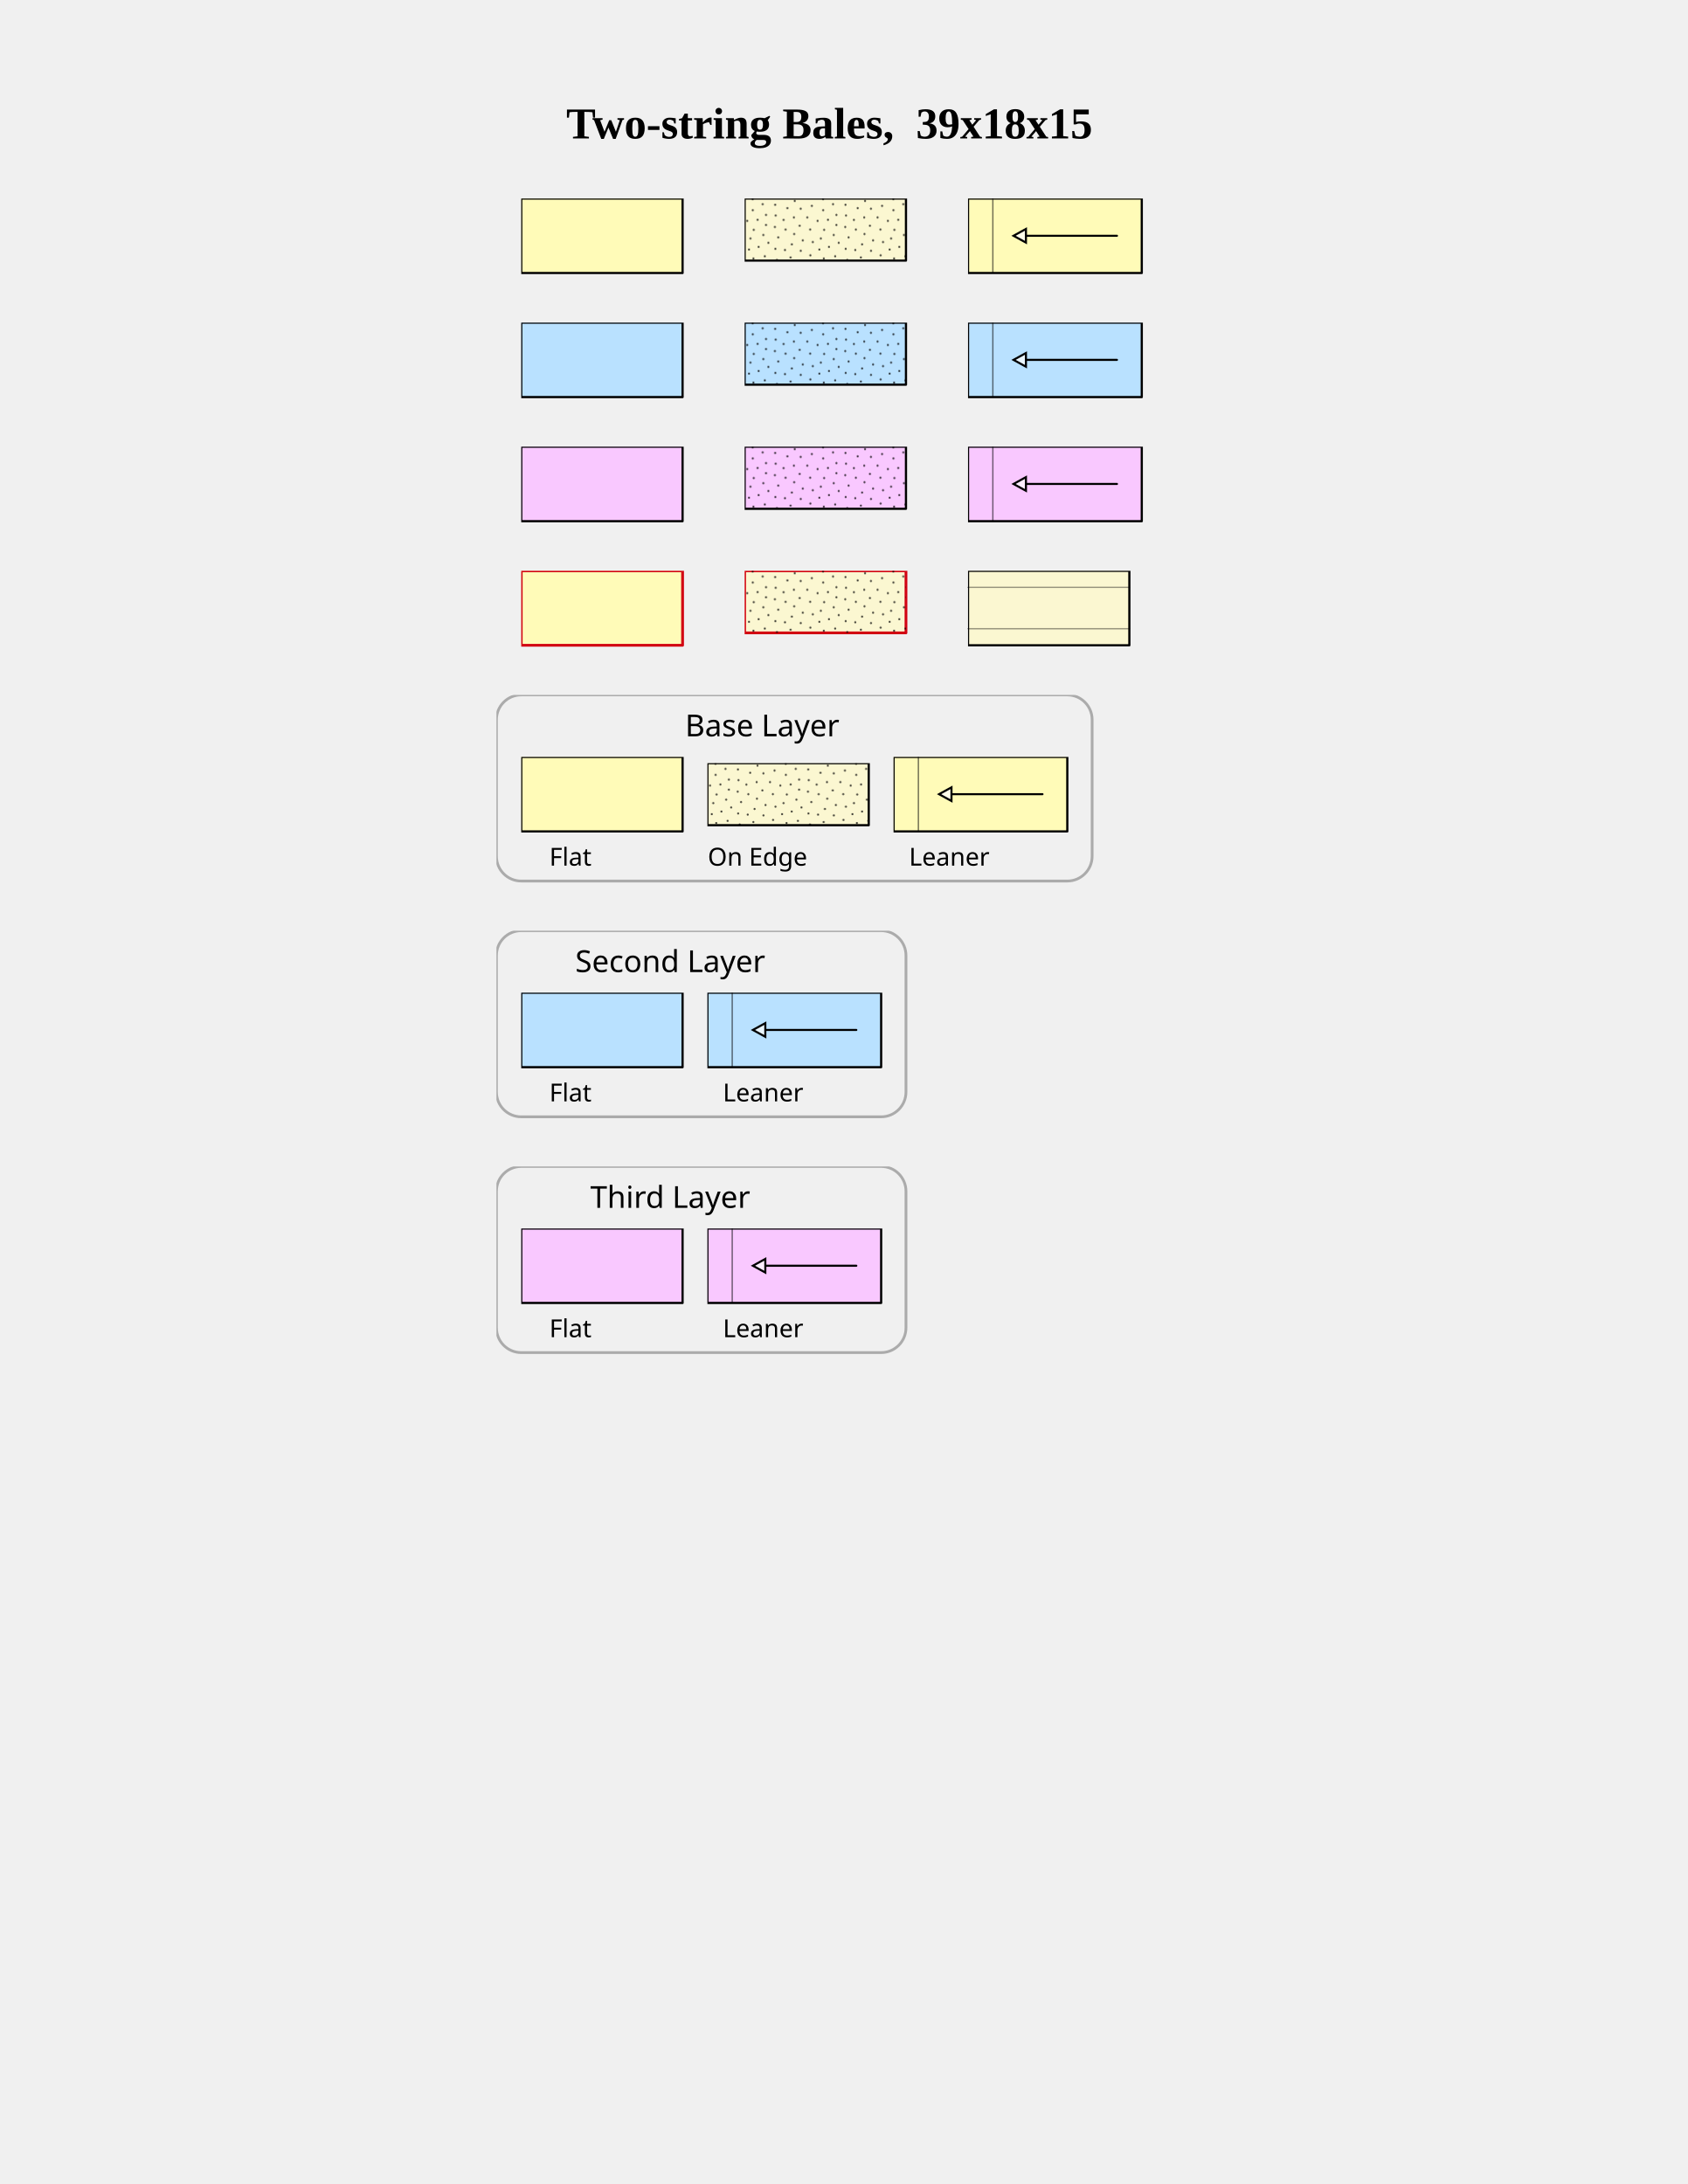
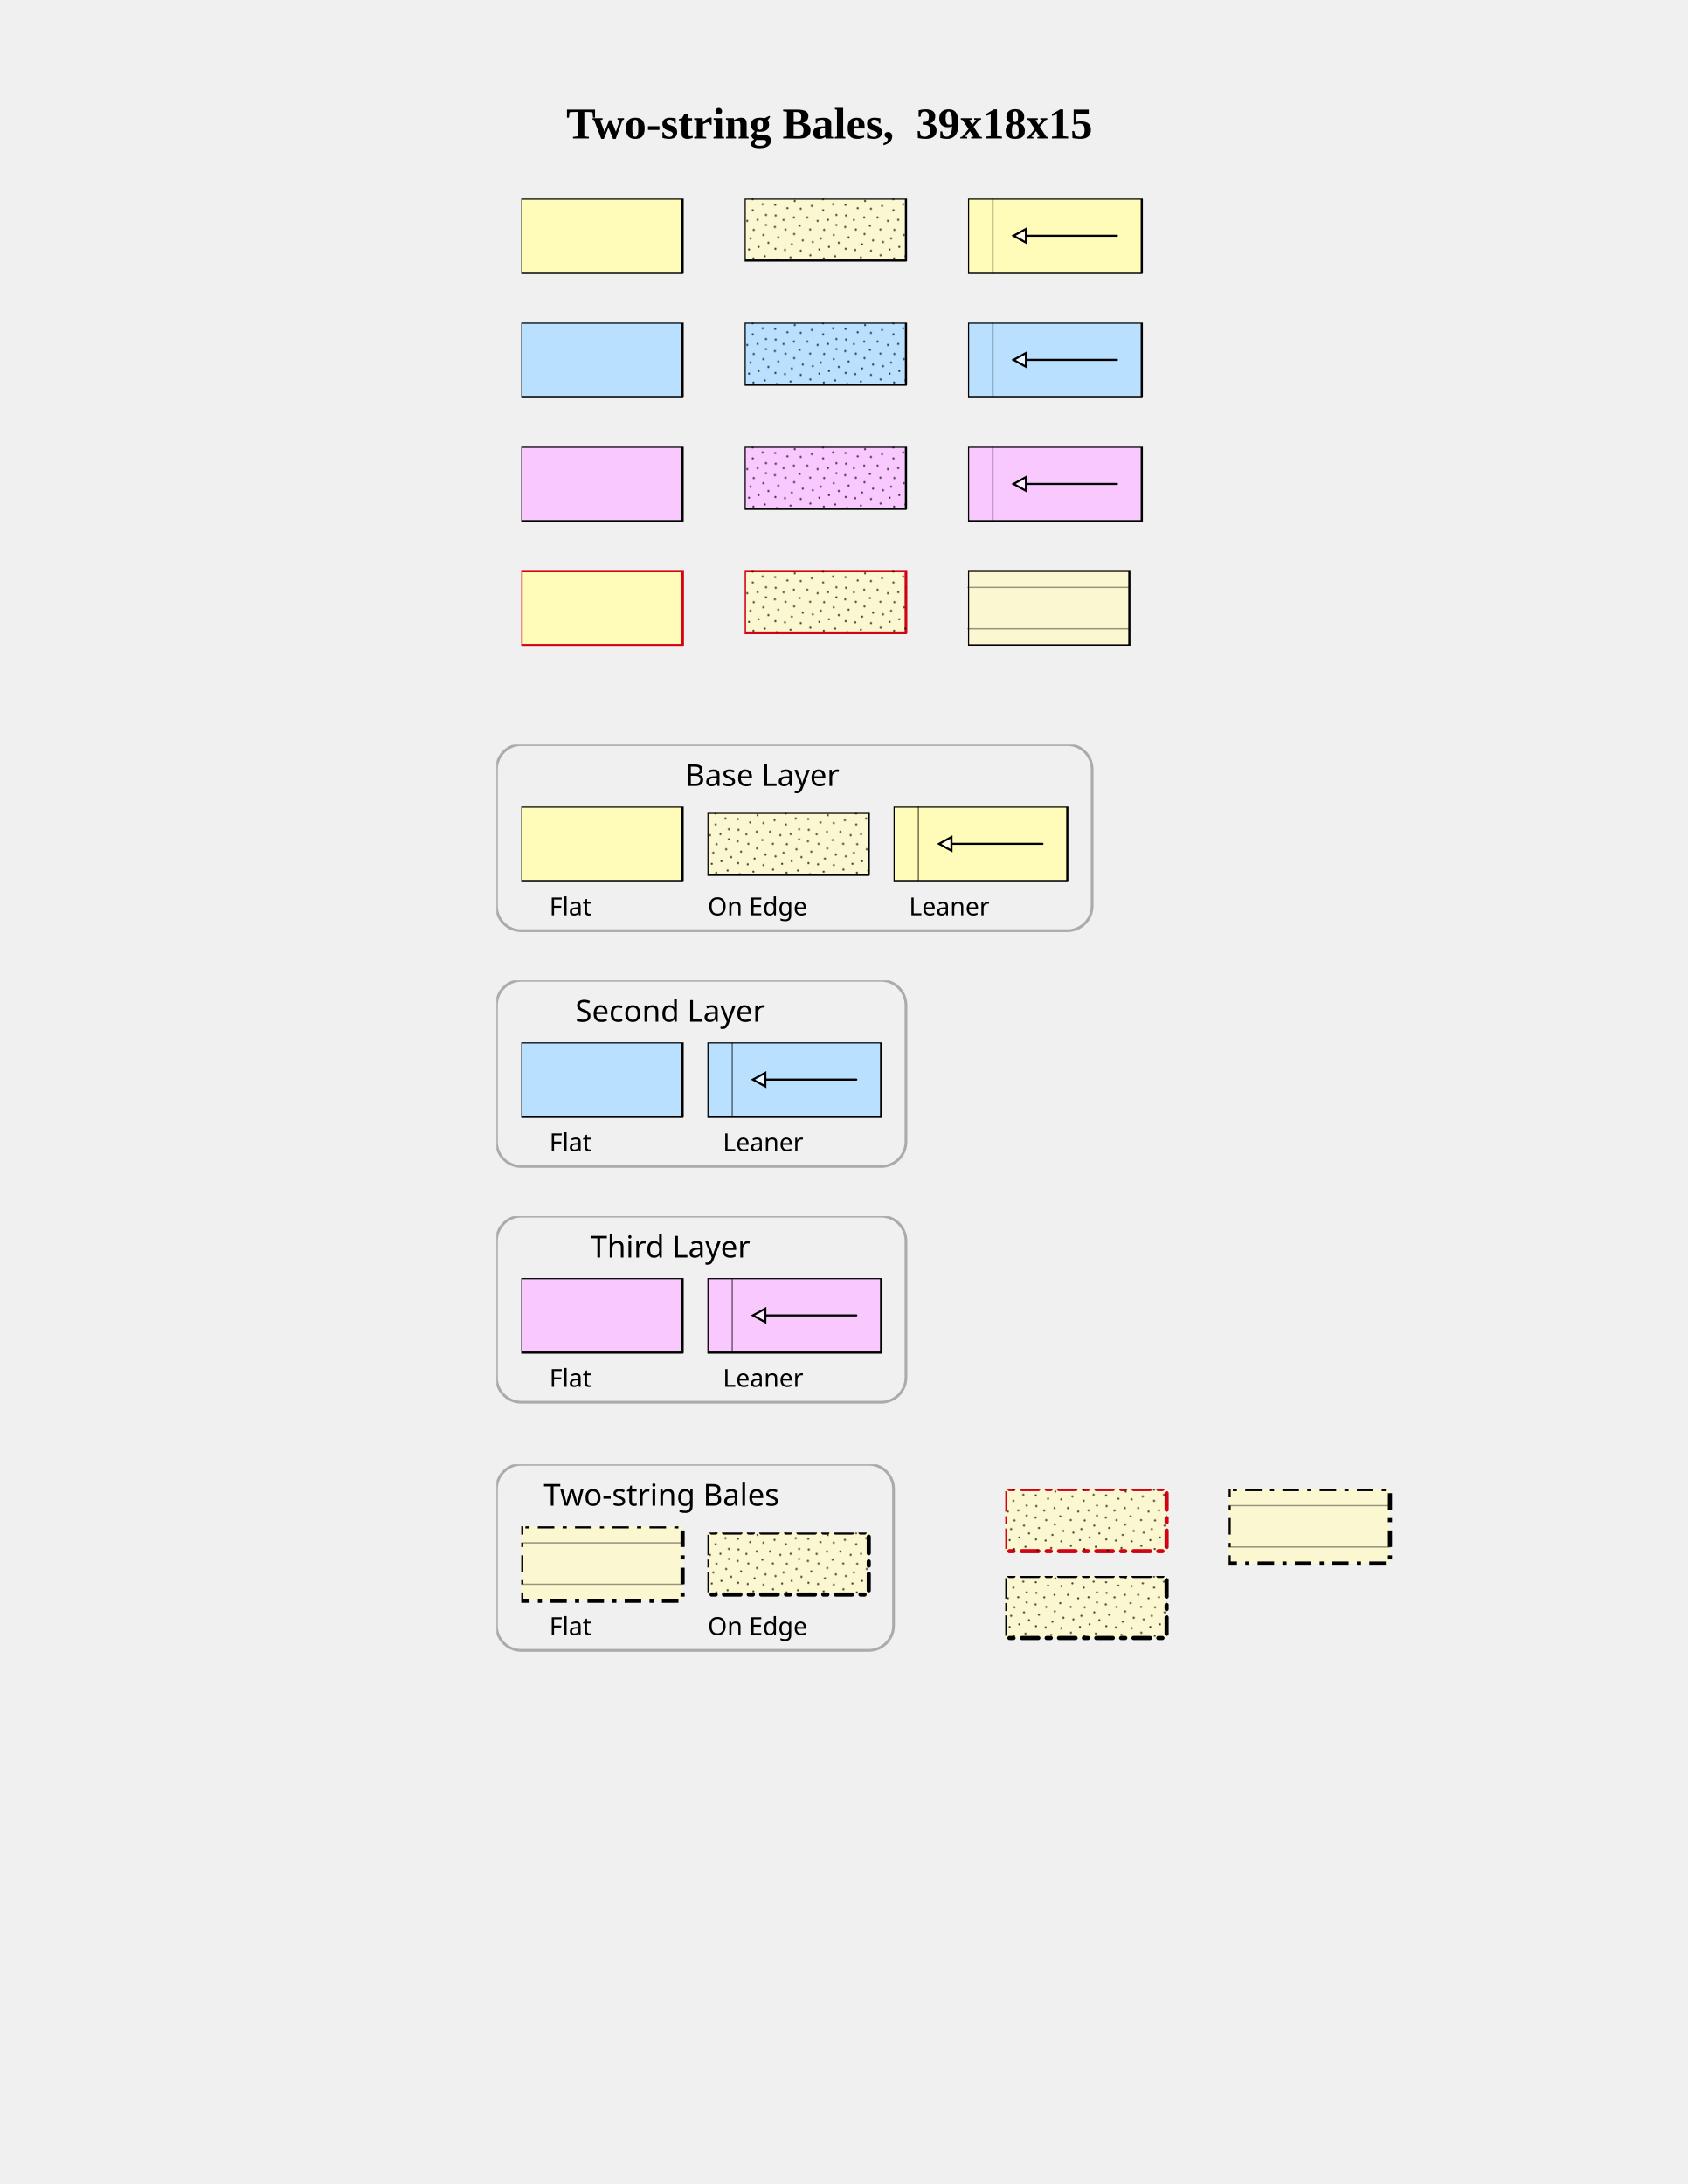
<svg xmlns="http://www.w3.org/2000/svg" xmlns:ns2="http://dairiki.org/barnhunt/inkscape-extensions" xmlns:xlink="http://www.w3.org/1999/xlink" width="8.5in" height="11in" viewBox="0 0 816 1056" version="1.1" id="svg219">
  <defs>
    <pattern xlink:href="#Polkadots-med" id="bh-edge-bale-stipple" patternTransform="scale(3.4)" />
    <pattern id="Polkadots-med" patternTransform="translate(0,0) scale(10,10)" height="10" width="10" patternUnits="userSpaceOnUse">
      <circle r="0.15" cy="0.810" cx="2.567" style="fill:black;stroke:none" />
      <circle r="0.15" cy="2.33" cx="3.048" style="fill:black;stroke:none" />
      <circle r="0.15" cy="2.415" cx="4.418" style="fill:black;stroke:none" />
      <circle r="0.15" cy="3.029" cx="1.844" style="fill:black;stroke:none" />
      <circle r="0.15" cy="1.363" cx="6.08" style="fill:black;stroke:none" />
      <circle r="0.15" cy="4.413" cx="5.819" style="fill:black;stroke:none" />
      <circle r="0.15" cy="4.048" cx="4.305" style="fill:black;stroke:none" />
      <circle r="0.15" cy="3.045" cx="5.541" style="fill:black;stroke:none" />
      <circle r="0.15" cy="5.527" cx="4.785" style="fill:black;stroke:none" />
      <circle r="0.15" cy="5.184" cx="2.667" style="fill:black;stroke:none" />
      <circle r="0.15" cy="1.448" cx="7.965" style="fill:black;stroke:none" />
      <circle r="0.15" cy="5.049" cx="7.047" style="fill:black;stroke:none" />
      <circle r="0.15" cy="0.895" cx="4.340" style="fill:black;stroke:none" />
      <circle r="0.15" cy="0.340" cx="7.125" style="fill:black;stroke:none" />
      <circle r="0.15" cy="1.049" cx="9.553" style="fill:black;stroke:none" />
      <circle r="0.15" cy="2.689" cx="7.006" style="fill:black;stroke:none" />
      <circle r="0.15" cy="2.689" cx="8.909" style="fill:black;stroke:none" />
      <circle r="0.15" cy="4.407" cx="9.315" style="fill:black;stroke:none" />
      <circle r="0.15" cy="3.870" cx="7.820" style="fill:black;stroke:none" />
      <circle r="0.15" cy="5.948" cx="8.270" style="fill:black;stroke:none" />
      <circle r="0.15" cy="7.428" cx="7.973" style="fill:black;stroke:none" />
      <circle r="0.15" cy="8.072" cx="9.342" style="fill:black;stroke:none" />
      <circle r="0.15" cy="9.315" cx="8.206" style="fill:black;stroke:none" />
      <circle r="0.15" cy="9.475" cx="9.682" style="fill:black;stroke:none" />
      <circle r="0.15" cy="6.186" cx="9.688" style="fill:black;stroke:none" />
      <circle r="0.15" cy="6.296" cx="3.379" style="fill:black;stroke:none" />
      <circle r="0.15" cy="8.204" cx="2.871" style="fill:black;stroke:none" />
      <circle r="0.15" cy="8.719" cx="4.59" style="fill:black;stroke:none" />
      <circle r="0.15" cy="9.671" cx="3.181" style="fill:black;stroke:none" />
      <circle r="0.15" cy="7.315" cx="5.734" style="fill:black;stroke:none" />
      <circle r="0.15" cy="6.513" cx="6.707" style="fill:black;stroke:none" />
      <circle r="0.15" cy="9.670" cx="5.730" style="fill:black;stroke:none" />
      <circle r="0.15" cy="8.373" cx="6.535" style="fill:black;stroke:none" />
      <circle r="0.15" cy="7.154" cx="4.37" style="fill:black;stroke:none" />
      <circle r="0.15" cy="7.25" cx="0.622" style="fill:black;stroke:none" />
      <circle r="0.15" cy="5.679" cx="0.831" style="fill:black;stroke:none" />
      <circle r="0.15" cy="8.519" cx="1.257" style="fill:black;stroke:none" />
      <circle r="0.15" cy="6.877" cx="1.989" style="fill:black;stroke:none" />
      <circle r="0.15" cy="3.181" cx="0.374" style="fill:black;stroke:none" />
      <circle r="0.15" cy="1.664" cx="1.166" style="fill:black;stroke:none" />
      <circle r="0.15" cy="0.093" cx="1.151" style="fill:black;stroke:none" />
      <circle r="0.15" cy="10.093" cx="1.151" style="fill:black;stroke:none" />
      <circle r="0.15" cy="4.451" cx="1.302" style="fill:black;stroke:none" />
      <circle r="0.15" cy="3.763" cx="3.047" style="fill:black;stroke:none" />
    </pattern>
    <symbol id="bale-1-39x18x15" ns2:count-as="bale-39x18x15">
      <rect height="36" width="78" style="opacity:1;fill:#fffbb8;fill-opacity:1;stroke:#000000;stroke-width:1.067;stroke-linecap:round;stroke-linejoin:round;stroke-miterlimit:4" x="0" y="0" />
    </symbol>
    <symbol id="bale-1-edge-39x18x15" ns2:count-as="bale-39x18x15">
      <rect height="30" width="78" style="opacity:1;fill:#fbf7d1;fill-opacity:1;stroke:#000000;stroke-width:1.067;stroke-linecap:round;stroke-linejoin:round;stroke-miterlimit:4;stroke-dasharray:none;stroke-dashoffset:0;stroke-opacity:1" x="0" y="0" />
      <rect style="fill:url(#bh-edge-bale-stipple);fill-opacity:0.7;stroke:none" width="78" height="30" x="0" y="0" />
    </symbol>
    <symbol id="bale-1-leaner-39x18x15" ns2:count-as="bale-39x18x15">
      <rect style="fill:#fffbb8;fill-opacity:1;stroke:#000000;stroke-width:1.067;stroke-linecap:butt;stroke-linejoin:round;stroke-miterlimit:4;stroke-opacity:1" width="84" height="36" x="0" y="0" />
      <path style="fill:none;stroke:#000000;stroke-width:0.64;stroke-linecap:butt;stroke-miterlimit:4;stroke-opacity:0.553" d="M 12,0 V 36" />
      <path d="M 72,18 H 28 v -3.3 l -6,3.3 6,3.3 V 18" style="fill:#ffffff;fill-opacity:0.698;fill-rule:evenodd;stroke:#000000;stroke-width:1px;stroke-linecap:round;stroke-linejoin:miter;stroke-opacity:1" />
    </symbol>
    <symbol id="bale-2-39x18x15" ns2:count-as="bale-39x18x15">
      <rect y="0" x="0" style="opacity:1;fill:#b9e1ff;fill-opacity:1;stroke:#000000;stroke-width:1.067;stroke-linecap:round;stroke-linejoin:round;stroke-miterlimit:4" width="78" height="36" />
    </symbol>
    <symbol id="bale-2-edge-39x18x15" ns2:count-as="bale-39x18x15">
      <rect y="0" x="0" style="opacity:1;fill:#b9e1ff;fill-opacity:1;stroke:#000000;stroke-width:1.067;stroke-linecap:round;stroke-linejoin:round;stroke-miterlimit:4;stroke-dasharray:none;stroke-dashoffset:0;stroke-opacity:1" width="78" height="30" />
      <rect width="78" height="30" x="0" y="0" style="fill:url(#bh-edge-bale-stipple);fill-opacity:0.7;stroke:none" />
    </symbol>
    <symbol id="bale-2-leaner-39x18x15" ns2:count-as="bale-39x18x15">
      <rect y="0" x="0" height="36" width="84" style="fill:#b9e1ff;fill-opacity:1;stroke:#000000;stroke-width:1.067;stroke-linecap:butt;stroke-linejoin:round;stroke-miterlimit:4;stroke-dasharray:none;stroke-opacity:1" />
      <path d="M 12,0 V 36" style="fill:none;fill-opacity:0.75;fill-rule:evenodd;stroke:#000000;stroke-width:0.64;stroke-linecap:butt;stroke-linejoin:miter;stroke-miterlimit:4;stroke-dasharray:none;stroke-opacity:0.553" />
      <path style="fill:#ffffff;fill-opacity:0.698;fill-rule:evenodd;stroke:#000000;stroke-width:1px;stroke-linecap:round;stroke-linejoin:miter;stroke-opacity:1" d="M 72,18 H 28 v -3.3 l -6,3.3 6,3.3 V 18" />
    </symbol>
    <symbol id="bale-3-39x18x15" ns2:count-as="bale-39x18x15">
      <rect height="36" width="78" style="opacity:1;fill:#f9c8ff;fill-opacity:1;stroke:#000000;stroke-width:1.067;stroke-linecap:round;stroke-linejoin:round;stroke-miterlimit:4" x="0" y="0" />
    </symbol>
    <symbol id="bale-3-edge-39x18x15" ns2:count-as="bale-39x18x15">
      <rect height="30" width="78" style="opacity:1;fill:#f9c8ff;fill-opacity:1;stroke:#000000;stroke-width:1.067;stroke-linecap:round;stroke-linejoin:round;stroke-miterlimit:4;stroke-dasharray:none;stroke-dashoffset:0;stroke-opacity:1" x="0" y="0" />
      <rect width="78" height="30" x="0" y="0" style="fill:url(#bh-edge-bale-stipple);fill-opacity:0.7;stroke:none" />
    </symbol>
    <symbol id="bale-3-leaner-39x18x15" ns2:count-as="bale-39x18x15">
      <rect style="fill:#f9c8ff;fill-opacity:1;stroke:#000000;stroke-width:1.067;stroke-linecap:butt;stroke-linejoin:round;stroke-miterlimit:4;stroke-dasharray:none;stroke-opacity:1" width="84" height="36" x="0" y="0" />
      <path style="fill:none;fill-opacity:0.75;fill-rule:evenodd;stroke:#000000;stroke-width:0.64;stroke-linecap:butt;stroke-linejoin:miter;stroke-miterlimit:4;stroke-dasharray:none;stroke-opacity:0.553" d="M 12,0 V 36" />
      <path style="fill:#ffffff;fill-opacity:0.698;fill-rule:evenodd;stroke:#000000;stroke-width:1px;stroke-linecap:round;stroke-linejoin:miter;stroke-opacity:1" d="M 72,18 H 28 v -3.3 l -6,3.3 6,3.3 V 18" />
    </symbol>
    <symbol id="bale-1-anchor-39x18x15" ns2:count-as="bale-39x18x15">
      <rect y="0" x="0" style="opacity:1;fill:#fffbb8;fill-opacity:1;stroke:#d20312;stroke-width:1.333;stroke-linecap:round;stroke-linejoin:round;stroke-miterlimit:4;stroke-dasharray:none;stroke-dashoffset:0;stroke-opacity:1" width="78" height="36" />
    </symbol>
    <symbol id="bale-1-anchor-edge-39x18x15" ns2:count-as="bale-39x18x15">
      <rect y="0" x="0" style="opacity:1;fill:#fbf7d1;fill-opacity:1;stroke:#d20312;stroke-width:1.333;stroke-linecap:round;stroke-linejoin:round;stroke-miterlimit:4;stroke-dasharray:none;stroke-dashoffset:0;stroke-opacity:1" width="78" height="30" />
      <rect width="78" height="30" x="0" y="0" style="fill:url(#bh-edge-bale-stipple);fill-opacity:0.7;stroke:none" />
    </symbol>
    <symbol id="bale-1-with-strings-39x18x15" ns2:count-as="bale-39x18x15">
      <rect style="display:inline;fill:#fbf7d1;fill-opacity:1;stroke:#000000;stroke-width:1.067;stroke-linecap:butt;stroke-linejoin:round;stroke-miterlimit:4;stroke-opacity:1" width="78" height="36" x="0" y="0" />
      <path style="display:inline;fill:none;stroke:#000000;stroke-width:0.625;stroke-linecap:round;stroke-opacity:0.4" d="M 0,8 H 78" id="string-39x18x15" />
      <use x="0" y="0" xlink:href="#string-39x18x15" transform="translate(0,20)" width="100%" height="100%" />
    </symbol>
    <symbol id="legend-1-39x18x15">
      <g>
        <use xlink:href="#bale-1-39x18x15" x="0" y="0" width="100%" height="100%" transform="translate(12,30)" />
        <use xlink:href="#bale-1-edge-39x18x15" x="0" y="0" width="100%" height="100%" transform="translate(102,33)" />
        <use xlink:href="#bale-1-leaner-39x18x15" x="0" y="0" width="100%" height="100%" transform="translate(192, 30)" />
        <text xml:space="preserve" style="font-style:normal;font-variant:normal;font-weight:normal;font-stretch:normal;font-size:12px;line-height:125%;font-family:'Rock Salt';-inkscape-font-specification:'Rock Salt, Normal';font-variant-ligatures:normal;font-variant-caps:normal;font-variant-numeric:normal;font-feature-settings:normal;text-align:center;letter-spacing:0px;word-spacing:0px;writing-mode:lr-tb;text-anchor:middle;fill:#000000;fill-opacity:1;stroke:none;stroke-width:1px;stroke-linecap:butt;stroke-linejoin:miter;stroke-opacity:1" x="58.84" y="94.546" transform="translate(-9,-12)">
          <tspan x="58.84" y="94.546">Flat</tspan>
        </text>
        <text y="94.546" x="167.277" style="font-style:normal;font-variant:normal;font-weight:normal;font-stretch:normal;font-size:12px;line-height:125%;font-family:'Rock Salt';-inkscape-font-specification:'Rock Salt, Normal';font-variant-ligatures:normal;font-variant-caps:normal;font-variant-numeric:normal;font-feature-settings:normal;text-align:center;letter-spacing:0px;word-spacing:0px;writing-mode:lr-tb;text-anchor:middle;fill:#000000;fill-opacity:1;stroke:none;stroke-width:1px;stroke-linecap:butt;stroke-linejoin:miter;stroke-opacity:1" xml:space="preserve" transform="translate(-27,-12)">
          <tspan y="94.546" x="167.277">On Edge</tspan>
        </text>
        <text xml:space="preserve" style="font-style:normal;font-variant:normal;font-weight:normal;font-stretch:normal;font-size:12px;line-height:125%;font-family:'Rock Salt';-inkscape-font-specification:'Rock Salt, Normal';font-variant-ligatures:normal;font-variant-caps:normal;font-variant-numeric:normal;font-feature-settings:normal;text-align:center;letter-spacing:0px;word-spacing:0px;writing-mode:lr-tb;text-anchor:middle;fill:#000000;fill-opacity:1;stroke:none;stroke-width:1px;stroke-linecap:butt;stroke-linejoin:miter;stroke-opacity:1" x="277.982" y="94.546" transform="translate(-45,-12)">
          <tspan x="277.982" y="94.546">Leaner</tspan>
        </text>
      </g>
      <text y="20.02" x="168.883" style="font-style:normal;font-variant:normal;font-weight:normal;font-stretch:normal;font-size:14.667px;line-height:125%;font-family:'Rock Salt';-inkscape-font-specification:'Rock Salt, Normal';font-variant-ligatures:normal;font-variant-caps:normal;font-variant-numeric:normal;font-feature-settings:normal;text-align:center;letter-spacing:0px;word-spacing:0px;writing-mode:lr-tb;text-anchor:middle;fill:#000000;fill-opacity:1;stroke:none;stroke-width:1px;stroke-linecap:butt;stroke-linejoin:miter;stroke-opacity:1" xml:space="preserve" transform="translate(-27, 0)">
        <tspan y="20.02" x="168.883">Base Layer</tspan>
      </text>
      <rect ry="12" rx="12" y="0" x="0" height="90" width="288" style="opacity:0.687;fill:none;fill-opacity:1;fill-rule:evenodd;stroke:#8c8c8c;stroke-width:1.333;stroke-linecap:round;stroke-linejoin:round;stroke-miterlimit:4;stroke-dasharray:none;stroke-dashoffset:0;stroke-opacity:1" />
    </symbol>
    <symbol id="legend-2-39x18x15">
      <g>
        <text y="94.546" x="58.84" style="font-style:normal;font-variant:normal;font-weight:normal;font-stretch:normal;font-size:12px;line-height:125%;font-family:'Rock Salt';-inkscape-font-specification:'Rock Salt, Normal';font-variant-ligatures:normal;font-variant-caps:normal;font-variant-numeric:normal;font-feature-settings:normal;text-align:center;letter-spacing:0px;word-spacing:0px;writing-mode:lr-tb;text-anchor:middle;fill:#000000;fill-opacity:1;stroke:none;stroke-width:1px;stroke-linecap:butt;stroke-linejoin:miter;stroke-opacity:1" xml:space="preserve" transform="translate(-9,-12)">
          <tspan y="94.546" x="58.84">Flat</tspan>
        </text>
        <text y="94.546" x="169.982" style="font-style:normal;font-variant:normal;font-weight:normal;font-stretch:normal;font-size:12px;line-height:125%;font-family:'Rock Salt';-inkscape-font-specification:'Rock Salt, Normal';font-variant-ligatures:normal;font-variant-caps:normal;font-variant-numeric:normal;font-feature-settings:normal;text-align:center;letter-spacing:0px;word-spacing:0px;writing-mode:lr-tb;text-anchor:middle;fill:#000000;fill-opacity:1;stroke:none;stroke-width:1px;stroke-linecap:butt;stroke-linejoin:miter;stroke-opacity:1" xml:space="preserve" transform="translate(-27,-12)">
          <tspan y="94.546" x="169.982">Leaner</tspan>
        </text>
        <use xlink:href="#bale-2-39x18x15" x="0" y="0" width="100%" height="100%" transform="translate(12,30)" />
        <use xlink:href="#bale-2-leaner-39x18x15" x="0" y="0" width="100%" height="100%" transform="translate(102,30)" />
      </g>
      <text xml:space="preserve" style="font-style:normal;font-variant:normal;font-weight:normal;font-stretch:normal;font-size:14.667px;line-height:125%;font-family:'Rock Salt';-inkscape-font-specification:'Rock Salt, Normal';font-variant-ligatures:normal;font-variant-caps:normal;font-variant-numeric:normal;font-feature-settings:normal;text-align:center;letter-spacing:0px;word-spacing:0px;writing-mode:lr-tb;text-anchor:middle;fill:#000000;fill-opacity:1;stroke:none;stroke-width:1px;stroke-linecap:butt;stroke-linejoin:miter;stroke-opacity:1" x="115.396" y="20.02" transform="translate(-18, 0)">
        <tspan x="115.396" y="20.02">Second Layer</tspan>
      </text>
      <rect style="opacity:0.687;fill:none;fill-opacity:1;fill-rule:evenodd;stroke:#8c8c8c;stroke-width:1.333;stroke-linecap:round;stroke-linejoin:round;stroke-miterlimit:4;stroke-dasharray:none;stroke-dashoffset:0;stroke-opacity:1" width="198" height="90" x="0" y="0" rx="12" ry="12" />
    </symbol>
    <symbol id="legend-3-39x18x15">
      <g>
        <text xml:space="preserve" style="font-style:normal;font-variant:normal;font-weight:normal;font-stretch:normal;font-size:12px;line-height:125%;font-family:'Rock Salt';-inkscape-font-specification:'Rock Salt, Normal';font-variant-ligatures:normal;font-variant-caps:normal;font-variant-numeric:normal;font-feature-settings:normal;text-align:center;letter-spacing:0px;word-spacing:0px;writing-mode:lr-tb;text-anchor:middle;fill:#000000;fill-opacity:1;stroke:none;stroke-width:1px;stroke-linecap:butt;stroke-linejoin:miter;stroke-opacity:1" x="58.84" y="94.546" transform="translate(-9,-12)">
          <tspan x="58.84" y="94.546">Flat</tspan>
        </text>
        <text xml:space="preserve" style="font-style:normal;font-variant:normal;font-weight:normal;font-stretch:normal;font-size:12px;line-height:125%;font-family:'Rock Salt';-inkscape-font-specification:'Rock Salt, Normal';font-variant-ligatures:normal;font-variant-caps:normal;font-variant-numeric:normal;font-feature-settings:normal;text-align:center;letter-spacing:0px;word-spacing:0px;writing-mode:lr-tb;text-anchor:middle;fill:#000000;fill-opacity:1;stroke:none;stroke-width:1px;stroke-linecap:butt;stroke-linejoin:miter;stroke-opacity:1" x="169.982" y="94.546" transform="translate(-27,-12)">
          <tspan x="169.982" y="94.546">Leaner</tspan>
        </text>
        <use xlink:href="#bale-3-39x18x15" x="0" y="0" width="100%" height="100%" transform="translate(12,30)" />
        <use xlink:href="#bale-3-leaner-39x18x15" x="0" y="0" width="100%" height="100%" transform="translate(102,30)" />
      </g>
      <text y="20.02" x="115.396" style="font-style:normal;font-variant:normal;font-weight:normal;font-stretch:normal;font-size:14.667px;line-height:125%;font-family:'Rock Salt';-inkscape-font-specification:'Rock Salt, Normal';font-variant-ligatures:normal;font-variant-caps:normal;font-variant-numeric:normal;font-feature-settings:normal;text-align:center;letter-spacing:0px;word-spacing:0px;writing-mode:lr-tb;text-anchor:middle;fill:#000000;fill-opacity:1;stroke:none;stroke-width:1px;stroke-linecap:butt;stroke-linejoin:miter;stroke-opacity:1" xml:space="preserve" transform="translate(-18, 0)">
        <tspan y="20.02" x="115.396">Third Layer</tspan>
      </text>
      <rect ry="12" rx="12" y="0" x="0" height="90" width="198" style="opacity:0.687;fill:none;fill-opacity:1;fill-rule:evenodd;stroke:#8c8c8c;stroke-width:1.333;stroke-linecap:round;stroke-linejoin:round;stroke-miterlimit:4;stroke-dasharray:none;stroke-dashoffset:0;stroke-opacity:1" />
    </symbol>
+     <symbol id="bale-1-edge-alt-39x18x15" ns2:count-as="bale-39x18x15">
+       <rect y="0" x="0" style="opacity:1;fill:#fbf7d1;fill-opacity:1;stroke:#000000;stroke-width:2;stroke-linecap:round;stroke-linejoin:round;stroke-miterlimit:4;stroke-dasharray:8, 4, 2, 4;stroke-dashoffset:10;stroke-opacity:1" width="78" height="30" />
+       <rect y="0" x="0" height="30" width="78" style="fill:url(#bh-edge-bale-stipple);fill-opacity:0.7;stroke:none" />
+     </symbol>
+     <symbol id="legend-1-alt-39x18x15">
+       <g>
+         <use transform="translate(12,30)" height="100%" width="100%" y="0" x="0" xlink:href="#bale-1-with-strings-alt-39x18x15" />
+         <use transform="translate(102,33)" height="100%" width="100%" y="0" x="0" xlink:href="#bale-1-edge-alt-39x18x15" />
+         <text y="94.546" x="58.84" style="font-style:normal;font-variant:normal;font-weight:normal;font-stretch:normal;font-size:12px;line-height:125%;font-family:'Rock Salt';-inkscape-font-specification:'Rock Salt, Normal';font-variant-ligatures:normal;font-variant-caps:normal;font-variant-numeric:normal;font-feature-settings:normal;text-align:center;letter-spacing:0px;word-spacing:0px;writing-mode:lr-tb;text-anchor:middle;fill:#000000;fill-opacity:1;stroke:none;stroke-width:1px;stroke-linecap:butt;stroke-linejoin:miter;stroke-opacity:1" xml:space="preserve" transform="translate(-9,-12)">
+           <tspan y="94.546" x="58.84">Flat</tspan>
+         </text>
+         <text xml:space="preserve" style="font-style:normal;font-variant:normal;font-weight:normal;font-stretch:normal;font-size:12px;line-height:125%;font-family:'Rock Salt';-inkscape-font-specification:'Rock Salt, Normal';font-variant-ligatures:normal;font-variant-caps:normal;font-variant-numeric:normal;font-feature-settings:normal;text-align:center;letter-spacing:0px;word-spacing:0px;writing-mode:lr-tb;text-anchor:middle;fill:#000000;fill-opacity:1;stroke:none;stroke-width:1px;stroke-linecap:butt;stroke-linejoin:miter;stroke-opacity:1" x="167.277" y="94.546" transform="translate(-27,-12)">
+           <tspan x="167.277" y="94.546">On Edge</tspan>
+         </text>
+       </g>
+       <text xml:space="preserve" style="font-style:normal;font-variant:normal;font-weight:normal;font-stretch:normal;font-size:14.667px;line-height:125%;font-family:'Rock Salt';-inkscape-font-specification:'Rock Salt, Normal';font-variant-ligatures:normal;font-variant-caps:normal;font-variant-numeric:normal;font-feature-settings:normal;text-align:center;letter-spacing:0px;word-spacing:0px;writing-mode:lr-tb;text-anchor:middle;fill:#000000;fill-opacity:1;stroke:none;stroke-width:1px;stroke-linecap:butt;stroke-linejoin:miter;stroke-opacity:1" x="111.15" y="20.02" transform="translate(-18, 0)">
+         <tspan x="111.15" y="20.02">Two-string Bales</tspan>
+       </text>
+       <rect style="opacity:0.687;fill:none;fill-opacity:1;fill-rule:evenodd;stroke:#8c8c8c;stroke-width:1.333;stroke-linecap:round;stroke-linejoin:round;stroke-miterlimit:4;stroke-dasharray:none;stroke-dashoffset:0;stroke-opacity:1" width="192" height="90" x="0" y="0" rx="12" ry="12" />
+     </symbol>
+     <symbol id="bale-1-anchor-edge-alt-39x18x15" ns2:count-as="bale-39x18x15">
+       <rect height="30" width="78" style="opacity:1;fill:#fbf7d1;fill-opacity:1;stroke:#d20312;stroke-width:2;stroke-linecap:round;stroke-linejoin:round;stroke-miterlimit:4;stroke-dasharray:8, 4, 2, 4;stroke-dashoffset:10;stroke-opacity:1" x="0" y="0" />
+       <rect style="fill:url(#bh-edge-bale-stipple);fill-opacity:0.7;stroke:none" y="0" x="0" height="30" width="78" />
+     </symbol>
+     <symbol id="bale-1-with-strings-alt-39x18x15" ns2:count-as="bale-39x18x15">
+       <rect y="0" x="0" height="36" width="78" style="display:inline;fill:#fbf7d1;fill-opacity:1;stroke:#000000;stroke-width:2;stroke-linecap:butt;stroke-linejoin:round;stroke-miterlimit:4;stroke-dasharray:8, 4, 2, 4;stroke-dashoffset:10;stroke-opacity:1" />
+       <path id="string-alt-39x18x15" d="M 0,8 H 78" style="display:inline;fill:none;stroke:#000000;stroke-width:0.625;stroke-linecap:round;stroke-opacity:0.4" />
+       <use height="100%" width="100%" transform="translate(0,20)" xlink:href="#string-alt-39x18x15" y="0" x="0" />
+     </symbol>
  </defs>
  <text xml:space="preserve" style="font-style:normal;font-variant:normal;font-weight:bold;font-stretch:normal;font-size:21.333px;line-height:125%;text-align:center;text-anchor:middle;fill:#000000;fill-opacity:1;stroke:none;stroke-width:1px;stroke-linecap:butt;stroke-linejoin:miter;stroke-opacity:1" x="408.979" y="66.949">
    <tspan x="408.979" y="66.949">Two-string Bales,  39x18x15</tspan>
  </text>
  <use xlink:href="#bale-1-39x18x15" x="0" y="0" width="100%" height="100%" transform="translate(252,96)" />
-   <use xlink:href="#bale-1-edge-39x18x15" transform="translate(360,96)" x="0" y="0" width="100%" height="100%" />
+   <use xlink:href="#bale-1-edge-39x18x15" transform="translate(360,96)" x="0" y="0" width="100%" height="100%" style="stroke-width:1;stroke-miterlimit:4;stroke-dasharray:none" />
  <use xlink:href="#bale-1-leaner-39x18x15" x="0" y="0" width="100%" height="100%" transform="translate(468,96)" />
  <use xlink:href="#bale-2-39x18x15" transform="translate(252,156)" x="0" y="0" width="100%" height="100%" />
  <use xlink:href="#bale-2-edge-39x18x15" transform="translate(360,156)" x="0" y="0" width="100%" height="100%" />
  <use xlink:href="#bale-2-leaner-39x18x15" transform="translate(468,156)" x="0" y="0" width="100%" height="100%" />
  <use xlink:href="#bale-3-39x18x15" transform="translate(252,216)" x="0" y="0" width="100%" height="100%" />
  <use xlink:href="#bale-3-edge-39x18x15" transform="translate(360,216)" x="0" y="0" width="100%" height="100%" />
  <use xlink:href="#bale-3-leaner-39x18x15" transform="translate(468,216)" x="0" y="0" width="100%" height="100%" />
  <use xlink:href="#bale-1-anchor-39x18x15" transform="translate(252,276)" x="0" y="0" width="100%" height="100%" />
  <use xlink:href="#bale-1-anchor-edge-39x18x15" transform="translate(360,276)" x="0" y="0" width="100%" height="100%" />
  <use xlink:href="#bale-1-with-strings-39x18x15" transform="translate(468,276)" x="0" y="0" width="100%" height="100%" />
-   <use xlink:href="#legend-1-39x18x15" transform="translate(240,336)" x="0" y="0" width="100%" height="100%" />
-   <use xlink:href="#legend-2-39x18x15" transform="translate(240,450)" x="0" y="0" width="100%" height="100%" />
-   <use xlink:href="#legend-3-39x18x15" transform="translate(240,564)" x="0" y="0" width="100%" height="100%" />
+   <use xlink:href="#legend-1-39x18x15" transform="translate(240,360)" x="0" y="0" width="100%" height="100%" />
+   <use xlink:href="#legend-2-39x18x15" transform="translate(240,474)" x="0" y="0" width="100%" height="100%" />
+   <use xlink:href="#legend-3-39x18x15" transform="translate(240,588)" x="0" y="0" width="100%" height="100%" />
+   <use xlink:href="#bale-1-edge-alt-39x18x15" transform="translate(486,762)" x="0" y="0" width="100%" height="100%" />
+   <use xlink:href="#legend-1-alt-39x18x15" transform="translate(240,708)" x="0" y="0" width="100%" height="100%" />
+   <use xlink:href="#bale-1-anchor-edge-alt-39x18x15" transform="translate(486,720)" x="0" y="0" width="100%" height="100%" />
+   <use xlink:href="#bale-1-with-strings-alt-39x18x15" transform="translate(594,720)" x="0" y="0" width="100%" height="100%" />
</svg>
